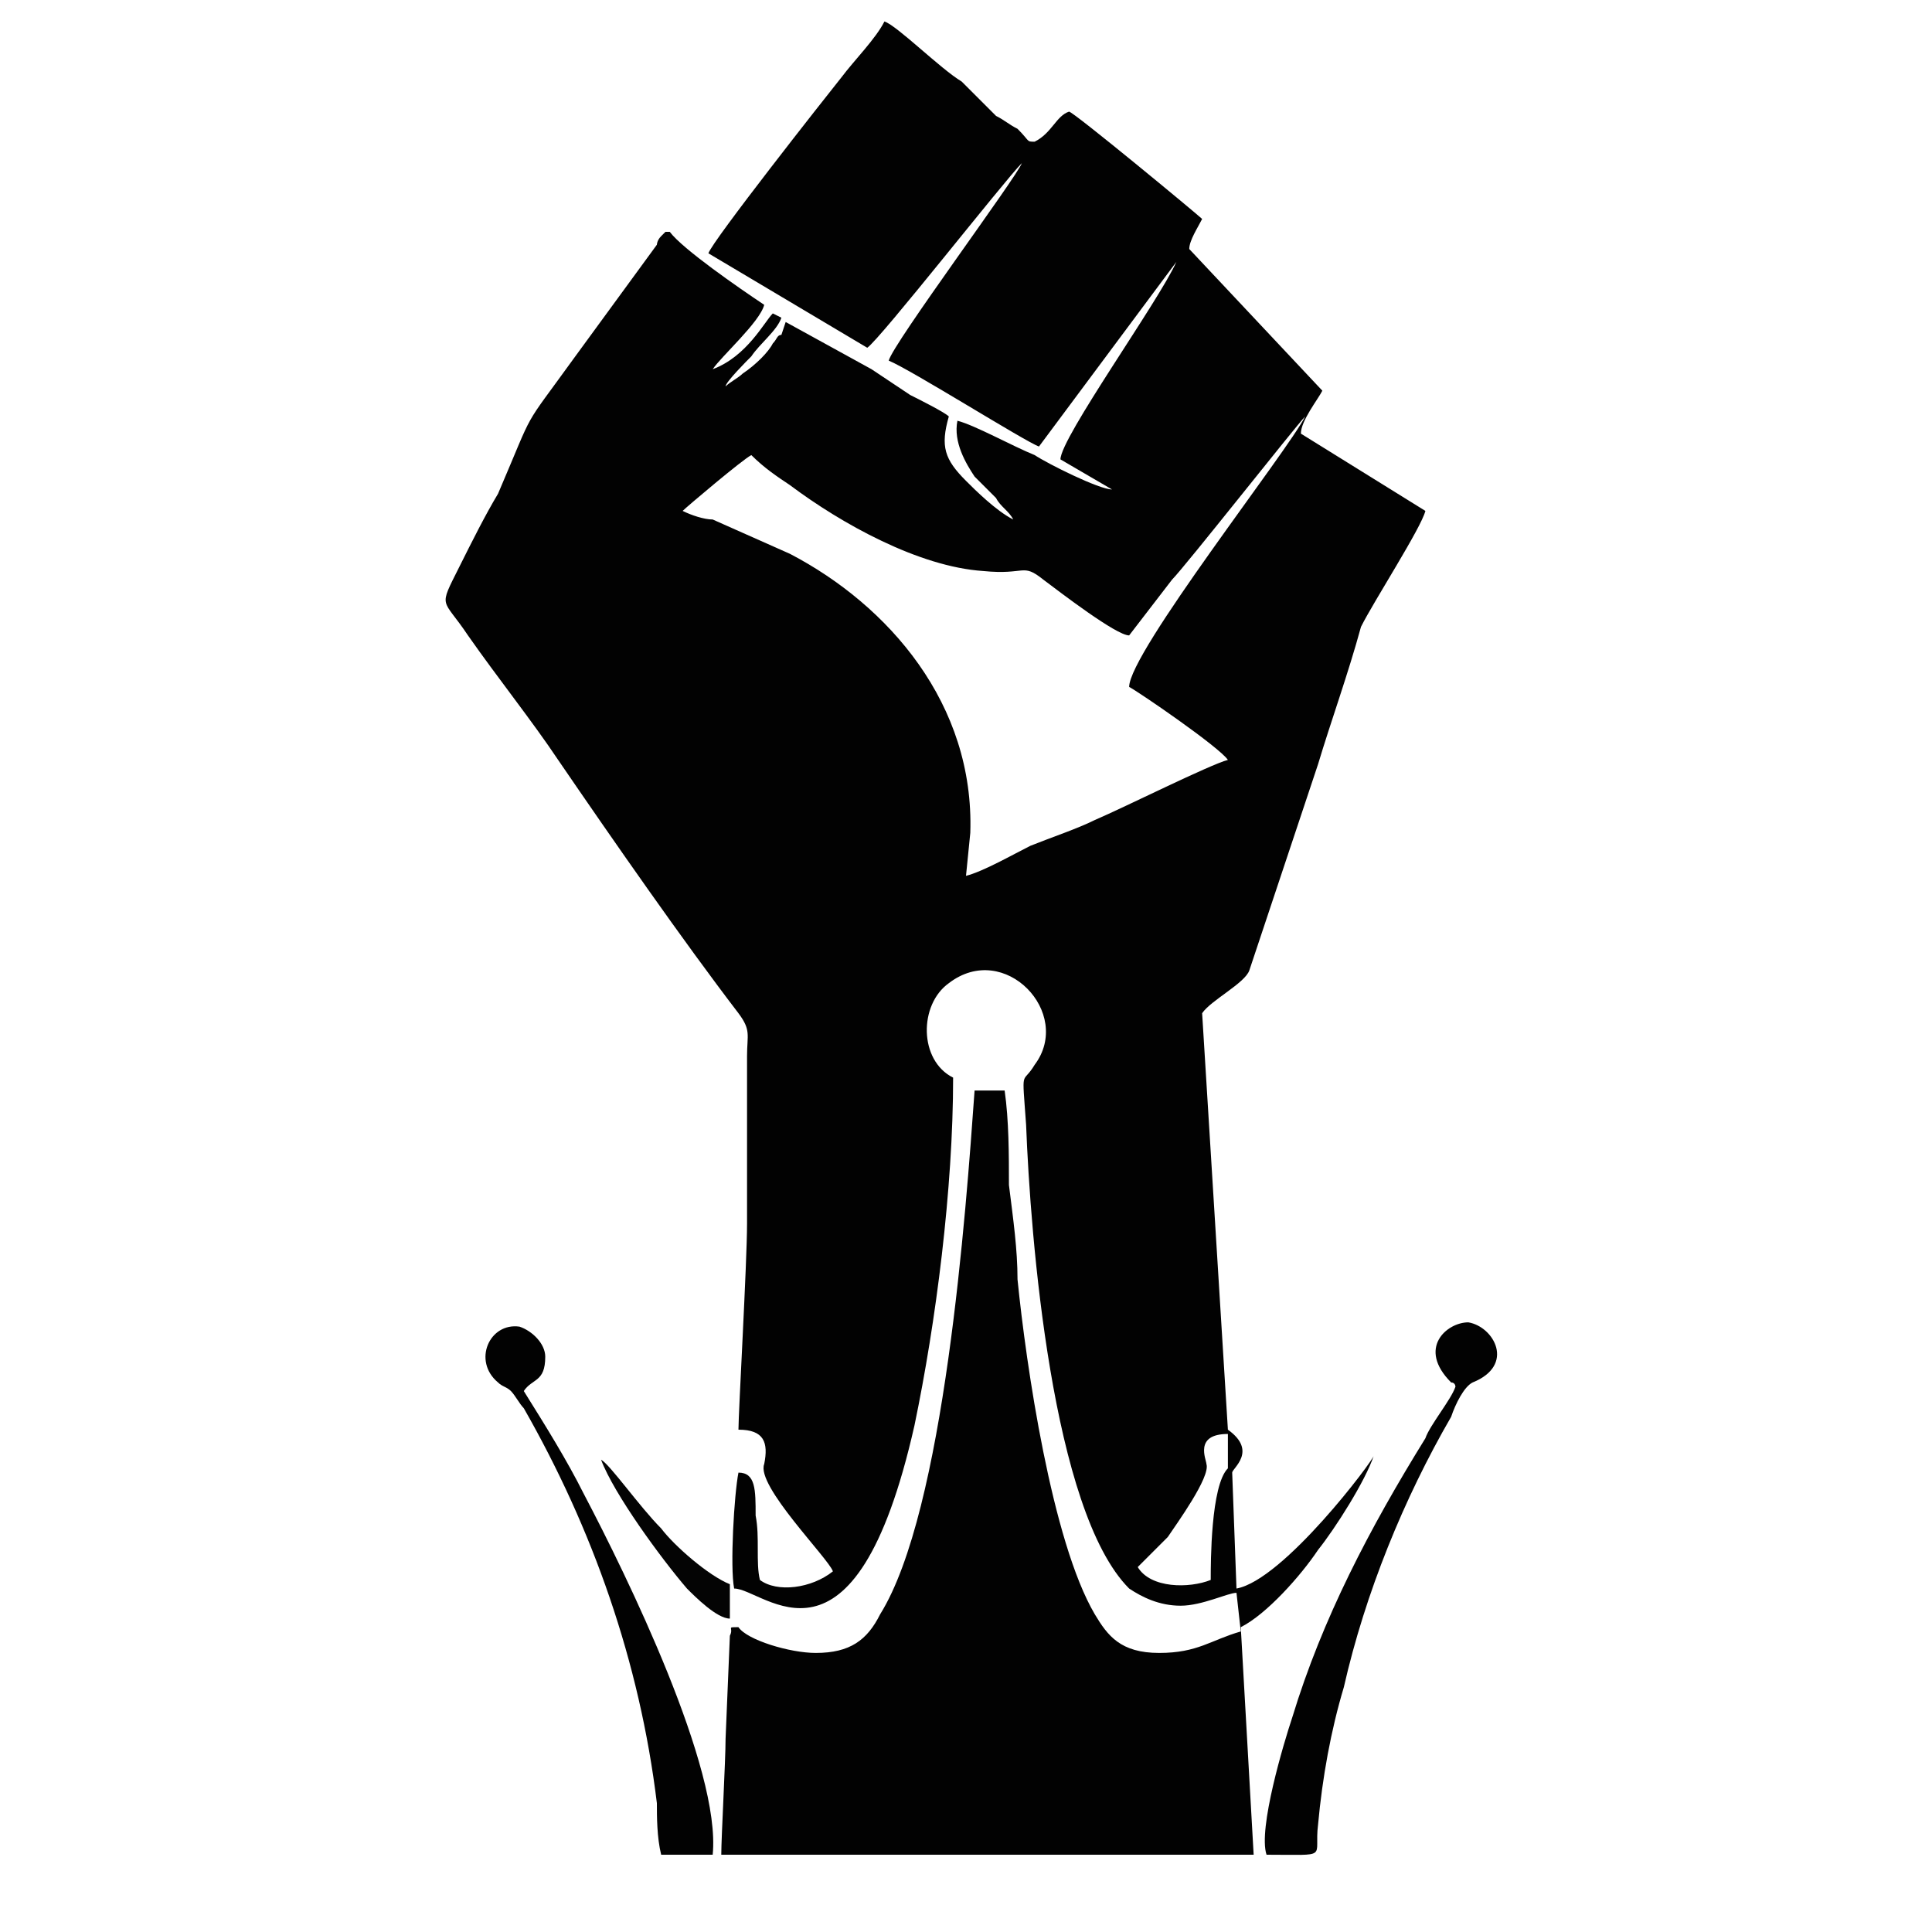
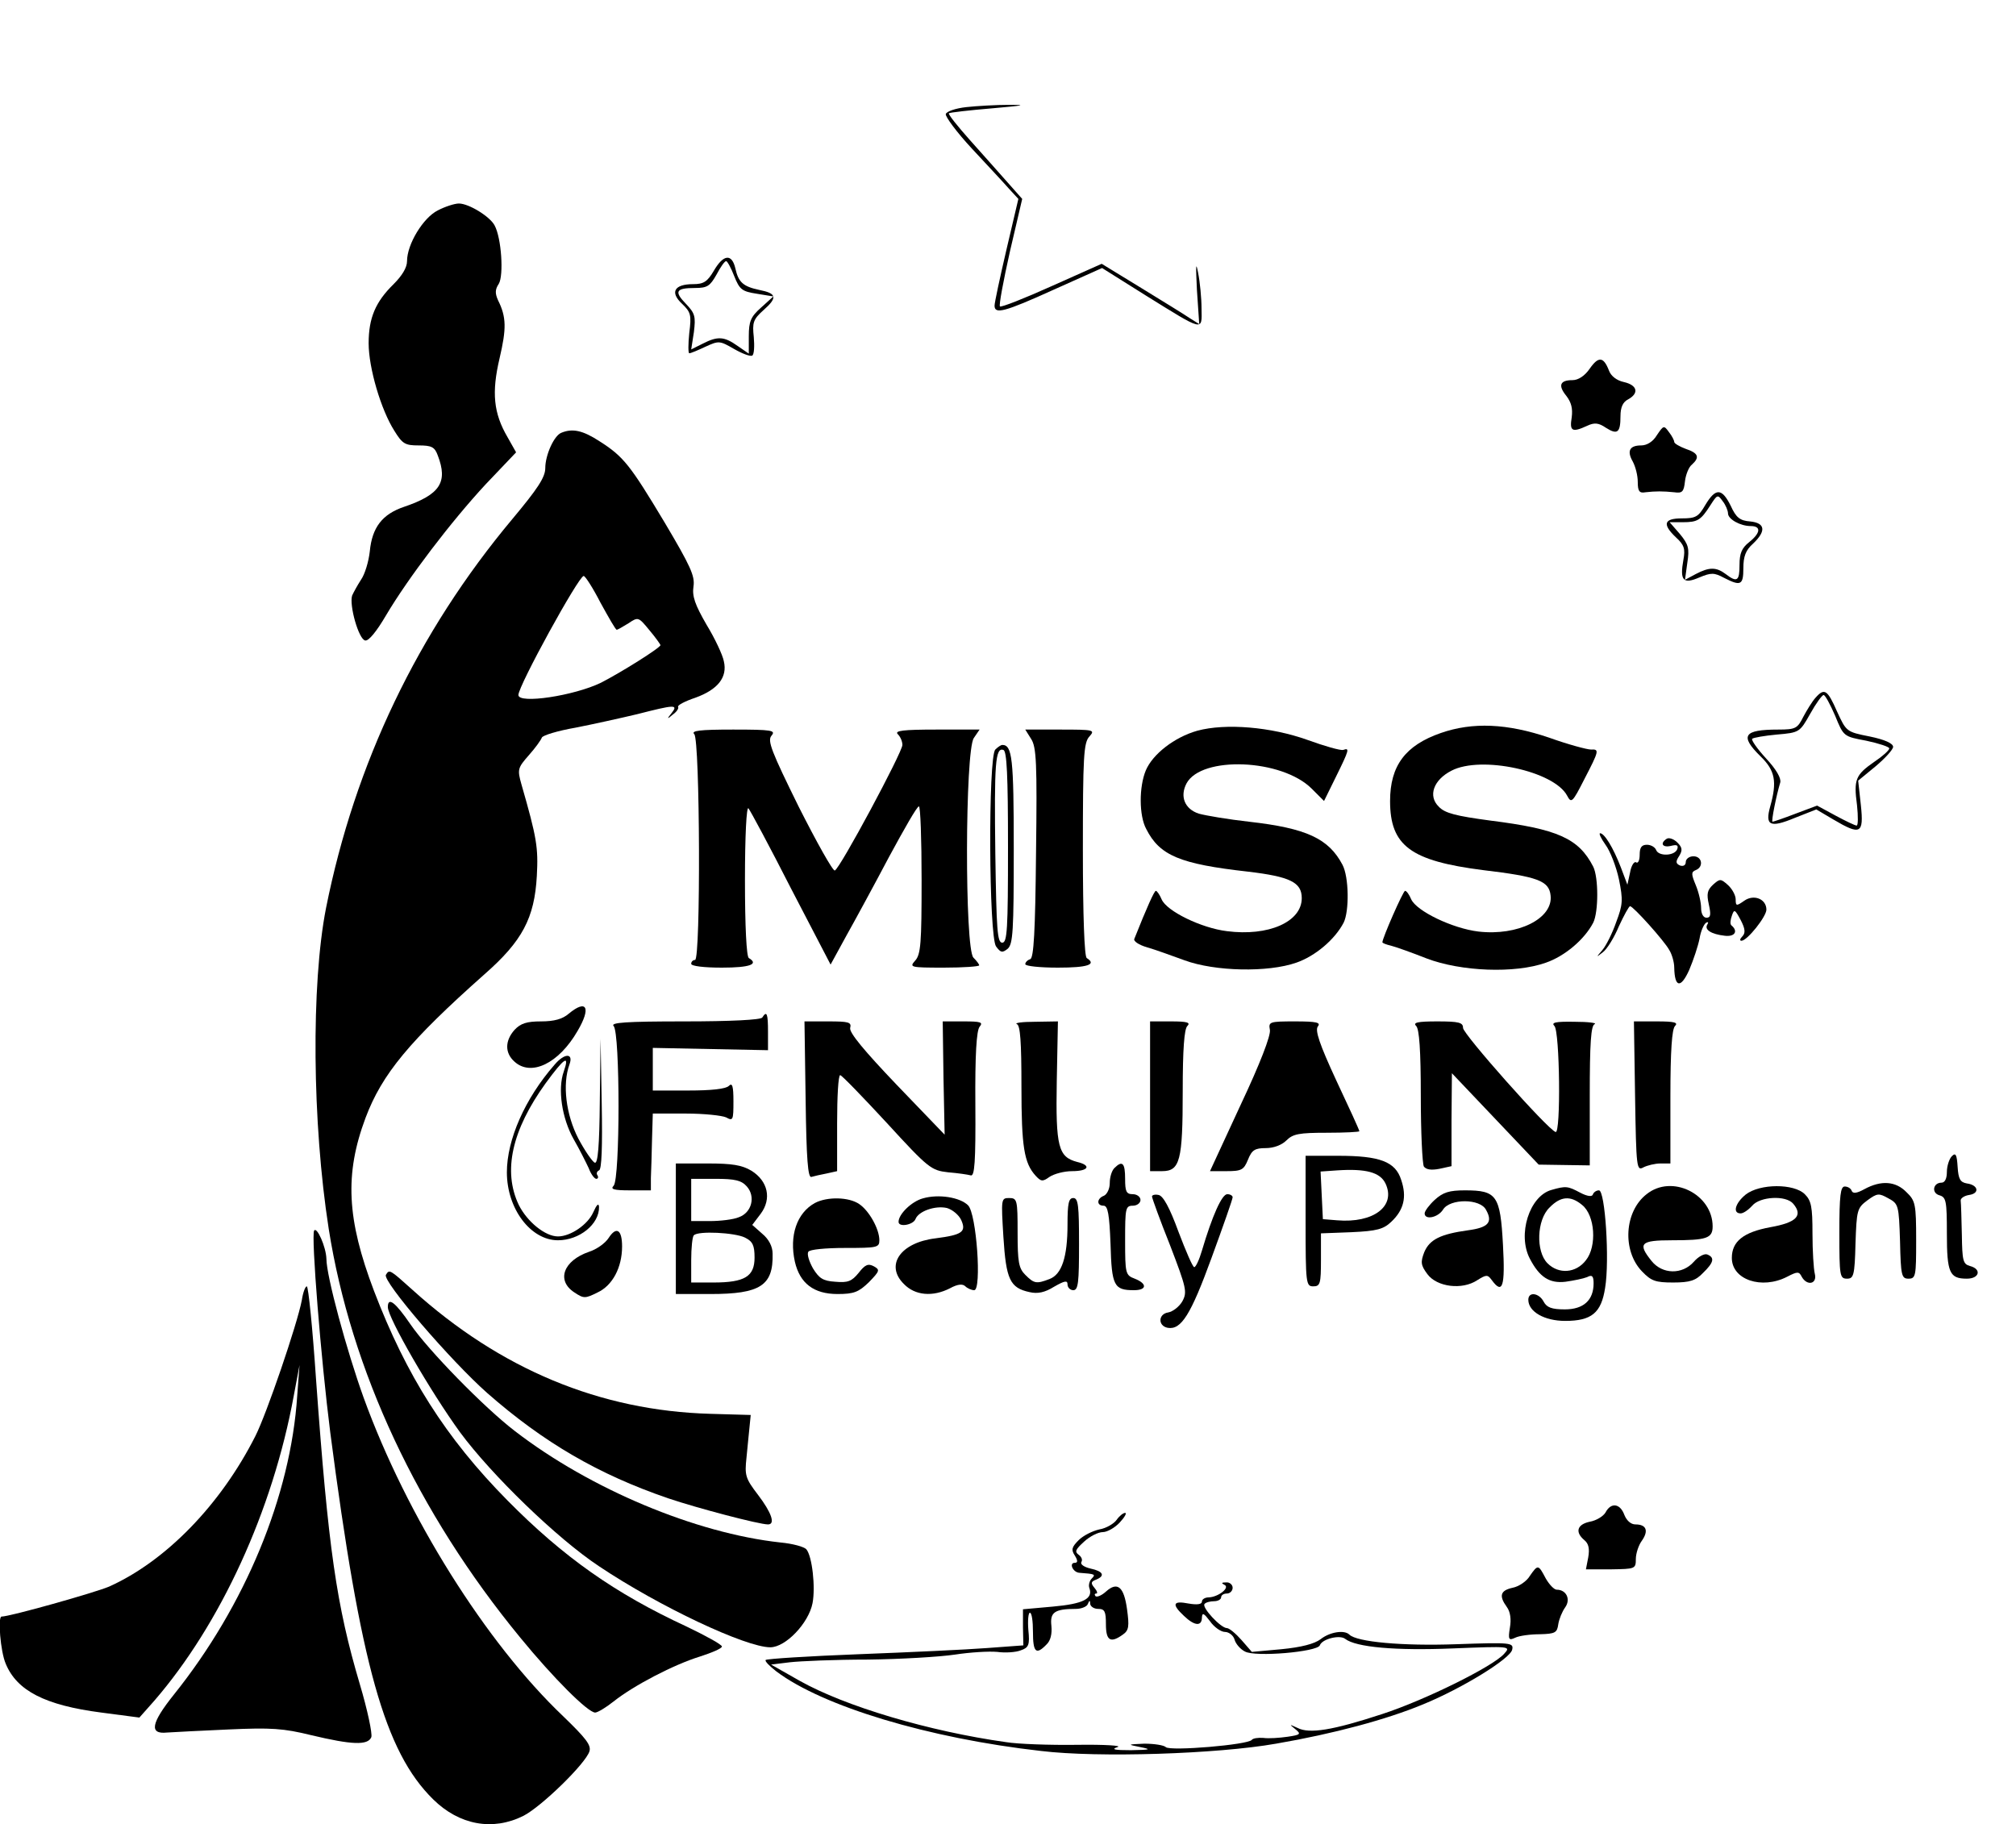
- <svg xmlns="http://www.w3.org/2000/svg" xml:space="preserve" width="450px" height="450px" version="1.1" style="shape-rendering:geometricPrecision; text-rendering:geometricPrecision; image-rendering:optimizeQuality; fill-rule:evenodd; clip-rule:evenodd" viewBox="0 0 450 450">
-   <defs>
-     <style type="text/css">
-    
-     .fil0 {fill:#020202}
-     .fil1 {fill:#040404}
-    
-   </style>
-   </defs>
-   <g id="Layer_x0020_1">
-     <path class="fil0" d="M171 370c7,0 28,24 42,-38 5,-24 9,-55 9,-81 -8,-4 -8,-17 -1,-22 13,-10 29,7 20,19 -3,5 -3,0 -2,14 1,26 6,90 24,108 3,2 7,4 12,4 5,0 11,-3 13,-3l1 9c-7,2 -10,5 -19,5 -9,0 -12,-4 -15,-9 -10,-17 -16,-58 -18,-78 0,-7 -1,-14 -2,-22 0,-7 0,-15 -1,-22l-7 0c-2,28 -7,98 -22,122 -3,6 -7,9 -15,9 -6,0 -16,-3 -18,-6 -3,0 -1,0 -2,2l-1 24c0,5 -1,23 -1,27l124 0 -3 -53c6,-3 14,-12 18,-18 4,-5 11,-16 13,-22 0,1 -21,29 -32,31l-1 -27c0,-1 6,-5 -1,-10l-6 -97c2,-3 10,-7 11,-10l16 -48c3,-10 7,-21 10,-32 3,-6 14,-23 15,-27l-29 -18c0,-3 4,-8 5,-10l-31 -33c0,-2 2,-5 3,-7 -1,-1 -30,-25 -31,-25 -3,1 -4,5 -8,7 -2,0 -1,0 -4,-3 -2,-1 -3,-2 -5,-3 -3,-3 -5,-5 -8,-8 -5,-3 -15,-13 -18,-14 -2,4 -7,9 -10,13 -4,5 -30,38 -31,41l37 22c3,-2 32,-39 36,-43 -1,3 -30,42 -31,46 5,2 32,19 35,20l32 -43c-4,9 -27,41 -27,46l12 7c-3,0 -15,-6 -18,-8 -5,-2 -14,-7 -18,-8 -1,5 2,10 4,13 2,2 3,3 5,5 1,2 3,3 4,5 -4,-2 -9,-7 -11,-9 -5,-5 -6,-8 -4,-15 -1,-1 -7,-4 -9,-5 -3,-2 -6,-4 -9,-6l-20 -11 -1 3c-1,0 -1,1 -2,2 -1,2 -4,5 -7,7 -1,1 -3,2 -4,3 0,-1 5,-6 6,-7 2,-3 6,-6 7,-9l-2 -1c-2,2 -6,10 -14,13 2,-3 11,-11 12,-15 -6,-4 -19,-13 -22,-17 -1,0 -1,0 -1,0l-1 1c-1,1 -1,2 -1,2l-19 26c-13,18 -9,11 -18,32 -3,5 -6,11 -9,17 -5,10 -4,7 2,16 7,10 15,20 21,29 13,19 29,42 42,59 3,4 2,5 2,10l0 39c0,9 -2,44 -2,48 6,0 7,3 6,8 -2,5 15,22 16,25 -5,4 -13,5 -17,2 -1,-4 0,-10 -1,-15 0,-6 0,-10 -4,-10 -1,5 -2,22 -1,27zm94 -5c3,5 12,5 17,3 0,-4 0,-22 4,-26l0 -8c-8,0 -5,6 -5,7 1,3 -7,14 -9,17l-5 5c-1,1 -1,1 -2,2zm-2 -217c-3,0 -16,-10 -20,-13 -5,-4 -4,-1 -14,-2 -15,-1 -33,-11 -45,-20 -3,-2 -6,-4 -9,-7 -2,1 -15,12 -16,13 2,1 5,2 7,2l18 8c23,12 43,35 42,65l-1 10c4,-1 11,-5 15,-7 5,-2 11,-4 15,-6 7,-3 27,-13 31,-14 -2,-3 -21,-16 -23,-17 0,-8 37,-55 41,-63 -2,2 -28,35 -31,38l-10 13z" />
-     <path class="fil0" d="M339 323c-1,3 -6,9 -7,12 -13,21 -24,42 -31,65 -2,6 -8,26 -6,32 15,0 11,1 12,-7 1,-11 3,-22 6,-32 5,-22 14,-44 25,-63 1,-3 3,-7 5,-8 10,-4 5,-13 -1,-14 -5,0 -12,6 -4,14 0,0 0,0 0,0 1,0 1,1 1,1z" />
-     <path class="fil0" d="M154 432l12 0c2,-20 -20,-65 -30,-84 -4,-8 -9,-16 -14,-24 2,-3 5,-2 5,-8 0,-3 -3,-6 -6,-7 -7,-1 -11,8 -5,13 1,1 2,1 3,2 1,1 2,3 3,4 16,28 27,59 31,92 0,3 0,8 1,12z" />
-     <path class="fil1" d="M170 377l0 -8c-5,-2 -13,-9 -16,-13 -5,-5 -12,-15 -14,-16 3,8 14,23 20,30 2,2 7,7 10,7z" />
+ <svg xmlns="http://www.w3.org/2000/svg" version="1.0" width="525pt" height="475pt" viewBox="0 0 525 475" preserveAspectRatio="xMidYMid meet">
+   <g transform="translate(0,475) scale(0.1,-0.1)" fill="#000000" stroke="none">
+     <path d="M2516 4471 c-27 -3 -51 -11 -53 -18 -2 -6 28 -47 68 -90 40 -43 84 -90 97 -105 l24 -26 -31 -132 c-17 -73 -31 -138 -31 -146 0 -23 25 -17 155 42 l125 56 113 -71 c153 -95 147 -94 146 -35 0 27 -4 69 -9 94 -6 31 -6 18 -3 -45 l6 -89 -24 15 c-13 9 -70 44 -127 79 l-103 63 -130 -58 c-71 -32 -132 -56 -135 -53 -3 3 9 67 26 143 l32 137 -39 44 c-21 24 -65 73 -97 109 -32 36 -57 67 -55 70 2 2 54 8 114 13 79 7 92 9 45 9 -36 0 -87 -3 -114 -6z" />
+     <path d="M1140 4202 c-38 -19 -80 -88 -80 -132 0 -17 -13 -38 -35 -60 -47 -46 -65 -88 -65 -154 0 -64 32 -173 67 -228 21 -34 28 -38 63 -38 34 0 42 -4 50 -26 27 -70 6 -102 -88 -134 -56 -19 -83 -53 -89 -116 -3 -27 -13 -60 -23 -74 -9 -14 -19 -32 -23 -41 -8 -25 17 -114 34 -117 9 -2 30 24 54 65 58 98 170 245 260 342 l79 83 -22 39 c-37 63 -42 117 -21 206 18 77 18 107 -4 151 -8 18 -8 28 2 43 13 22 7 119 -11 152 -12 23 -67 57 -93 57 -11 0 -36 -8 -55 -18z" />
+     <path d="M1859 4045 c-17 -29 -27 -35 -54 -35 -49 0 -61 -21 -29 -51 23 -22 25 -29 19 -76 -3 -29 -3 -53 0 -53 4 0 23 8 42 17 35 16 37 16 75 -6 21 -12 42 -20 47 -17 5 3 6 25 4 48 -4 38 -2 46 26 71 36 32 34 43 -12 52 -42 9 -54 20 -62 56 -9 39 -31 37 -56 -6z m53 -14 c14 -35 20 -40 59 -46 l43 -7 -32 -29 c-27 -24 -32 -36 -32 -75 l0 -45 -29 20 c-35 25 -52 26 -91 6 l-30 -15 7 45 c5 41 3 49 -21 74 -31 32 -26 41 24 41 32 0 39 5 56 35 10 19 21 35 25 35 3 0 13 -18 21 -39z" />
+     <path d="M4140 3790 c-13 -19 -30 -30 -45 -30 -33 0 -38 -14 -16 -41 13 -17 17 -33 14 -56 -6 -36 1 -40 40 -22 19 9 30 8 49 -5 30 -19 38 -13 38 30 0 23 6 37 20 44 29 16 24 37 -11 45 -19 4 -34 16 -39 30 -14 36 -27 38 -50 5z" />
+     <path d="M4315 3617 c-10 -17 -26 -27 -41 -27 -30 0 -38 -14 -22 -42 7 -13 13 -36 13 -53 0 -24 4 -30 20 -27 27 3 45 3 75 0 21 -3 25 1 28 29 2 17 10 37 18 43 21 19 17 30 -16 41 -16 6 -30 14 -30 18 0 4 -6 16 -14 26 -13 18 -14 17 -31 -8z" />
+     <path d="M1462 3623 c-19 -7 -42 -58 -42 -92 0 -24 -20 -54 -86 -133 -246 -294 -410 -637 -485 -1013 -39 -199 -36 -559 7 -835 58 -368 231 -739 499 -1065 86 -105 176 -195 195 -195 6 0 28 13 48 29 53 42 157 96 225 117 31 10 57 21 57 26 0 5 -42 28 -92 52 -186 86 -321 181 -467 329 -160 162 -263 325 -347 545 -71 187 -77 304 -22 451 43 114 114 200 310 374 98 86 130 146 136 256 4 74 0 99 -40 238 -11 39 -10 43 19 76 17 19 32 40 34 46 2 6 42 18 88 26 46 9 118 25 160 35 98 25 108 26 90 3 -13 -16 -12 -17 3 -4 10 7 16 16 14 20 -3 4 18 15 45 24 58 21 84 53 74 95 -3 16 -23 59 -45 95 -30 52 -38 74 -34 100 4 27 -8 53 -75 166 -90 150 -107 172 -170 212 -43 28 -70 34 -99 22z m102 -443 c21 -38 39 -70 42 -70 3 0 16 8 31 17 25 17 26 16 54 -18 16 -19 28 -36 29 -39 0 -7 -104 -72 -155 -98 -70 -34 -215 -56 -215 -32 0 24 157 310 170 310 4 0 24 -31 44 -70z" />
+     <path d="M4441 3435 c-18 -31 -25 -35 -61 -35 -47 0 -52 -15 -15 -50 21 -19 24 -30 19 -57 -10 -55 -1 -65 41 -47 31 13 39 13 65 -1 43 -22 50 -19 50 25 0 31 6 47 25 64 35 33 32 54 -7 58 -27 2 -37 10 -51 41 -23 46 -39 47 -66 2z m59 -22 c0 -15 32 -33 59 -33 28 0 26 -18 -4 -42 -19 -15 -25 -29 -25 -59 0 -42 -6 -47 -36 -24 -24 18 -42 19 -78 0 l-28 -15 6 44 c6 38 3 48 -19 75 l-27 31 34 0 c39 0 47 5 72 44 18 28 19 29 32 11 8 -10 14 -25 14 -32z" />
+     <path d="M4728 2933 c-9 -10 -23 -33 -32 -50 -15 -30 -20 -33 -65 -33 -91 0 -101 -16 -46 -70 38 -37 43 -66 25 -130 -14 -50 -1 -57 64 -30 l56 22 44 -26 c71 -42 80 -38 72 37 l-7 64 45 37 c25 21 46 44 46 51 0 9 -22 19 -61 27 -61 12 -61 13 -85 65 -25 57 -33 62 -56 36z m51 -47 c22 -54 22 -54 81 -65 33 -7 60 -16 60 -20 0 -5 -18 -21 -39 -35 -49 -34 -54 -46 -45 -113 3 -29 3 -53 -1 -53 -4 0 -29 12 -55 26 l-48 26 -56 -21 c-31 -12 -58 -21 -60 -21 -4 0 10 69 20 102 3 11 -10 34 -37 63 -23 25 -39 48 -36 51 3 3 32 8 64 11 59 5 60 6 87 54 15 27 31 49 35 49 4 0 17 -24 30 -54z" />
+     <path d="M3118 2847 c-60 -17 -116 -61 -134 -103 -18 -43 -18 -118 1 -153 35 -69 87 -91 265 -111 110 -13 140 -28 140 -69 0 -62 -87 -100 -195 -86 -66 8 -157 52 -170 83 -5 12 -12 22 -15 22 -4 0 -23 -42 -56 -125 -3 -6 12 -16 33 -22 21 -6 65 -22 98 -34 79 -29 217 -32 291 -6 49 17 100 60 123 104 15 30 14 119 -3 151 -36 68 -93 95 -243 112 -54 6 -113 16 -131 21 -37 12 -50 45 -32 79 39 72 248 64 326 -14 l32 -32 31 63 c35 71 36 76 19 70 -7 -2 -49 10 -93 26 -95 34 -213 44 -287 24z" />
+     <path d="M3752 2841 c-92 -32 -132 -85 -132 -177 0 -117 54 -156 242 -180 143 -17 172 -28 176 -66 7 -60 -85 -106 -188 -94 -67 8 -161 53 -175 84 -5 12 -12 22 -16 22 -5 0 -59 -123 -59 -134 0 -2 10 -6 23 -9 12 -3 54 -18 92 -33 89 -34 230 -40 311 -11 49 17 100 60 123 104 14 28 14 118 0 146 -38 74 -93 98 -268 120 -89 12 -118 19 -134 36 -29 28 -14 70 33 94 77 40 267 -1 301 -65 11 -21 14 -18 45 43 39 75 39 78 17 77 -10 0 -59 13 -109 31 -109 37 -199 41 -282 12z" />
+     <path d="M1808 2838 c15 -15 17 -588 2 -588 -5 0 -10 -4 -10 -10 0 -6 33 -10 80 -10 73 0 97 9 70 25 -6 4 -10 82 -10 203 0 116 4 192 9 187 5 -6 55 -99 111 -209 l103 -198 41 75 c23 41 73 133 111 205 39 72 73 132 78 132 4 0 7 -86 7 -192 0 -164 -2 -194 -17 -210 -15 -17 -13 -18 75 -18 51 0 92 3 92 6 0 3 -7 12 -15 20 -23 23 -22 539 1 572 l15 22 -112 0 c-88 0 -110 -3 -101 -12 7 -7 12 -19 12 -28 0 -19 -163 -323 -176 -327 -5 -2 -47 73 -94 166 -71 144 -82 172 -71 185 12 14 2 16 -100 16 -88 0 -110 -3 -101 -12z" />
+     <path d="M2685 2826 c14 -21 16 -62 13 -297 -2 -207 -6 -273 -15 -277 -7 -2 -13 -8 -13 -13 0 -5 38 -9 85 -9 77 0 102 8 75 25 -6 4 -10 109 -10 282 0 243 2 279 17 295 15 17 13 18 -76 18 l-91 0 15 -24z" />
+     <path d="M2592 2798 c-19 -19 -17 -488 2 -513 12 -16 16 -17 30 -6 14 12 16 46 16 260 0 237 -4 271 -30 271 -3 0 -11 -5 -18 -12z m33 -254 c0 -215 -2 -249 -15 -249 -13 0 -15 33 -18 230 -3 238 0 279 21 272 9 -3 12 -66 12 -253z" />
+     <path d="M4181 2550 c12 -16 28 -57 35 -90 11 -54 10 -66 -7 -111 -10 -29 -26 -61 -36 -73 -17 -20 -17 -20 1 -6 11 8 30 39 42 68 13 28 26 52 29 52 8 0 89 -90 102 -114 7 -11 13 -32 13 -46 1 -52 17 -55 39 -6 11 26 23 62 27 82 3 19 11 37 17 41 5 3 7 1 3 -5 -8 -13 10 -25 46 -29 26 -3 35 12 17 27 -4 3 -3 14 1 25 6 18 8 17 23 -11 12 -23 13 -34 4 -43 -6 -6 -7 -11 -2 -11 15 0 65 63 65 81 0 28 -33 41 -58 23 -20 -14 -22 -14 -22 4 0 10 -9 27 -20 37 -19 17 -21 17 -39 1 -15 -14 -17 -24 -11 -51 6 -27 5 -35 -6 -35 -8 0 -14 10 -14 25 0 14 -6 41 -14 60 -12 29 -12 34 0 39 21 8 17 36 -6 36 -11 0 -20 -7 -20 -15 0 -8 -6 -12 -15 -9 -11 5 -12 10 -2 25 9 15 8 22 -5 35 -9 9 -21 13 -27 10 -19 -12 -12 -24 10 -19 16 4 20 2 17 -8 -6 -18 -48 -20 -55 -3 -3 8 -14 14 -24 14 -14 0 -19 -7 -19 -26 0 -14 -4 -23 -9 -20 -5 4 -13 -8 -16 -26 l-7 -32 -17 45 c-20 52 -43 89 -54 89 -4 0 2 -13 14 -30z" />
+     <path d="M1481 2110 c-16 -14 -38 -20 -72 -20 -37 0 -53 -5 -69 -22 -25 -28 -26 -60 0 -83 43 -39 115 -5 164 80 36 61 24 84 -23 45z" />
+     <path d="M1985 2100 c-4 -6 -82 -10 -203 -10 -152 0 -193 -3 -184 -12 17 -17 17 -399 0 -416 -9 -9 0 -12 42 -12 l55 0 0 32 c1 18 2 63 3 101 l2 67 86 0 c47 0 94 -5 105 -10 18 -10 19 -7 19 42 0 40 -3 49 -12 40 -8 -8 -46 -12 -105 -12 l-93 0 0 56 0 55 150 -3 150 -3 0 48 c0 47 -3 56 -15 37z" />
+     <path d="M2098 1885 c2 -154 6 -203 15 -200 7 2 24 6 40 9 l27 6 0 125 c0 69 3 125 8 125 4 0 58 -56 121 -124 109 -119 116 -124 160 -129 25 -2 52 -6 59 -8 10 -3 13 34 12 184 -1 130 3 193 11 203 10 12 3 14 -42 14 l-54 0 2 -147 3 -148 -125 130 c-84 88 -124 136 -121 148 4 15 -4 17 -57 17 l-62 0 3 -205z" />
+     <path d="M2648 2083 c9 -3 12 -46 12 -163 0 -157 7 -199 37 -232 14 -15 18 -16 36 -3 12 8 38 15 59 15 43 0 51 15 13 24 -49 13 -56 39 -53 210 l3 156 -60 -1 c-33 0 -54 -3 -47 -6z" />
+     <path d="M2995 1895 l0 -195 31 0 c47 0 54 27 54 208 0 110 4 162 12 170 9 9 0 12 -42 12 l-55 0 0 -195z" />
+     <path d="M3307 2068 c3 -14 -26 -89 -76 -195 l-80 -173 43 0 c39 0 45 3 56 30 10 25 18 30 46 30 21 0 42 8 54 20 17 17 33 20 105 20 47 0 85 2 85 4 0 3 -27 62 -60 132 -44 95 -56 131 -48 141 8 10 -3 13 -59 13 -67 0 -70 -1 -66 -22z" />
+     <path d="M3688 2078 c8 -8 12 -63 12 -182 0 -94 4 -177 8 -184 6 -8 19 -10 40 -6 l32 7 0 121 1 121 113 -119 113 -119 66 -1 67 -1 0 182 c0 136 3 183 13 186 6 3 -17 6 -52 6 -51 1 -62 -2 -53 -11 14 -14 17 -282 3 -276 -21 7 -241 255 -241 271 0 14 -10 17 -67 17 -52 0 -64 -3 -55 -12z" />
+     <path d="M4258 1895 c3 -188 4 -195 22 -185 10 5 30 10 44 10 l26 0 0 173 c0 121 4 177 12 185 9 9 -1 12 -47 12 l-60 0 3 -195z" />
+     <path d="M1562 1882 c-1 -116 -5 -163 -13 -160 -6 2 -26 31 -43 63 -32 62 -42 141 -23 193 11 30 -13 30 -39 -1 -77 -88 -124 -195 -124 -280 0 -95 62 -177 133 -177 56 0 108 42 107 87 -1 11 -6 6 -15 -14 -14 -32 -59 -63 -92 -63 -33 0 -80 38 -102 82 -42 88 -18 195 70 317 49 67 63 76 47 30 -16 -45 -5 -121 26 -176 15 -26 32 -60 39 -75 6 -16 15 -28 20 -28 4 0 6 4 3 9 -4 5 -1 11 4 13 7 2 9 63 7 173 l-3 170 -2 -163z" />
+     <path d="M5083 1739 c-7 -7 -13 -26 -13 -41 0 -17 -5 -28 -14 -28 -22 0 -27 -27 -5 -33 17 -5 19 -15 19 -99 0 -103 7 -118 52 -118 33 0 39 25 8 33 -18 5 -20 14 -21 81 -1 42 -2 82 -3 89 -1 6 9 13 22 15 28 4 24 26 -6 30 -17 3 -22 11 -24 43 -2 32 -5 38 -15 28z" />
+     <path d="M3400 1570 c0 -163 1 -170 20 -170 18 0 20 7 20 69 l0 69 79 3 c67 3 84 8 104 27 33 31 41 65 26 109 -15 48 -56 63 -164 63 l-85 0 0 -170z m208 98 c28 -59 -31 -104 -126 -96 l-37 3 -3 62 -3 62 43 3 c75 5 112 -5 126 -34z" />
+     <path d="M1760 1550 l0 -170 90 0 c130 0 164 22 162 105 0 19 -10 38 -27 52 l-26 23 22 29 c29 39 19 85 -24 112 -25 15 -51 19 -114 19 l-83 0 0 -170z m185 110 c23 -26 13 -68 -21 -80 -14 -6 -48 -10 -75 -10 l-49 0 0 55 0 55 63 0 c51 0 68 -4 82 -20z m-5 -133 c20 -10 25 -20 25 -52 0 -49 -25 -65 -107 -65 l-58 0 0 58 c0 32 3 62 7 65 11 12 107 7 133 -6z" />
+     <path d="M2902 1708 c-7 -7 -12 -24 -12 -39 0 -15 -7 -29 -15 -33 -19 -7 -20 -26 -1 -26 11 0 15 -22 18 -100 3 -109 9 -120 61 -120 34 0 35 17 2 30 -24 9 -25 13 -25 100 0 83 1 90 20 90 11 0 20 7 20 15 0 8 -9 15 -20 15 -17 0 -20 7 -20 40 0 41 -7 49 -28 28z" />
+     <path d="M4855 1653 c-20 -11 -30 -12 -33 -4 -2 6 -10 11 -18 11 -11 0 -14 -23 -14 -120 0 -113 1 -120 20 -120 17 0 20 8 22 91 3 87 4 93 31 113 26 19 30 19 55 5 26 -14 27 -18 30 -112 2 -89 4 -97 22 -97 19 0 20 7 20 100 0 94 -2 103 -25 125 -28 29 -66 32 -110 8z" />
+     <path d="M4040 1651 c-57 -16 -89 -116 -56 -179 25 -48 51 -65 93 -60 21 3 46 8 56 12 13 7 17 3 17 -16 0 -44 -26 -68 -75 -68 -34 0 -47 5 -55 20 -12 23 -40 27 -40 5 0 -31 42 -55 96 -55 69 0 94 21 104 86 12 72 0 254 -16 254 -7 0 -14 -5 -16 -11 -2 -6 -14 -5 -33 5 -32 17 -37 18 -75 7z m80 -39 c34 -27 39 -108 10 -144 -26 -34 -71 -37 -100 -8 -31 31 -28 113 5 145 29 30 55 32 85 7z" />
+     <path d="M4288 1640 c-58 -45 -64 -147 -12 -201 24 -25 35 -29 81 -29 44 0 59 5 78 25 28 27 31 40 11 48 -7 3 -23 -5 -35 -19 -30 -34 -82 -33 -110 2 -37 46 -29 54 53 54 90 0 106 5 106 36 0 84 -106 137 -172 84z" />
+     <path d="M4546 1639 c-27 -22 -35 -49 -13 -49 7 0 20 9 30 20 20 24 88 28 107 5 26 -31 8 -49 -60 -61 -70 -13 -100 -37 -100 -80 0 -57 78 -83 144 -49 27 14 31 14 38 0 14 -25 41 -19 34 8 -3 12 -6 59 -6 105 0 69 -3 85 -20 102 -28 28 -117 28 -154 -1z" />
+     <path d="M3736 1625 c-14 -13 -26 -29 -26 -35 0 -18 35 -11 48 10 18 29 97 29 112 -1 18 -32 6 -46 -47 -53 -72 -10 -100 -24 -114 -57 -10 -26 -9 -34 8 -57 25 -34 91 -42 130 -16 24 15 27 15 38 0 28 -38 35 -17 29 92 -7 129 -16 142 -99 142 -41 0 -57 -5 -79 -25z" />
+     <path d="M2403 1629 c-29 -8 -63 -41 -63 -61 0 -15 38 -8 44 7 8 21 52 36 82 29 14 -4 31 -18 37 -31 14 -31 3 -39 -67 -48 -91 -11 -132 -70 -82 -119 29 -30 75 -34 120 -11 20 11 33 12 40 5 5 -5 16 -10 23 -10 20 0 6 200 -16 221 -21 21 -77 30 -118 18z" />
+     <path d="M3000 1634 c0 -4 21 -62 47 -127 43 -112 45 -122 32 -146 -8 -14 -25 -27 -37 -29 -26 -4 -27 -35 -1 -40 35 -6 60 34 114 182 30 82 55 153 55 158 0 4 -6 8 -14 8 -14 0 -39 -56 -66 -147 -7 -24 -16 -43 -20 -43 -4 0 -22 42 -41 92 -23 63 -40 94 -52 96 -9 2 -17 0 -17 -4z" />
+     <path d="M2122 1617 c-47 -26 -67 -85 -52 -153 13 -56 49 -84 111 -84 43 0 55 5 82 31 28 29 29 32 13 41 -15 8 -23 5 -40 -17 -18 -22 -28 -26 -61 -23 -32 2 -42 9 -58 35 -10 18 -16 37 -12 43 3 6 45 10 96 10 83 0 89 1 89 20 0 29 -26 76 -52 94 -27 19 -84 20 -116 3z" />
+     <path d="M2613 1529 c7 -111 17 -133 68 -144 21 -5 40 -1 64 14 28 16 35 17 35 6 0 -8 7 -15 15 -15 13 0 15 20 15 120 0 100 -2 120 -15 120 -12 0 -15 -14 -15 -69 0 -85 -15 -130 -47 -142 -34 -13 -40 -12 -63 11 -17 17 -20 33 -20 110 0 85 -1 90 -22 90 -21 0 -21 -2 -15 -101z" />
+     <path d="M818 1545 c-8 -14 18 -336 42 -525 79 -607 142 -832 268 -956 68 -67 155 -83 235 -43 47 24 162 136 172 168 5 16 -9 34 -68 91 -201 191 -408 521 -520 830 -44 122 -97 317 -97 362 -1 31 -25 85 -32 73z" />
+     <path d="M1585 1526 c-9 -14 -32 -30 -51 -36 -67 -23 -86 -75 -38 -106 24 -16 28 -16 60 0 39 18 64 65 64 120 0 44 -15 53 -35 22z" />
+     <path d="M1005 1430 c-10 -16 169 -224 264 -308 147 -129 290 -212 471 -274 77 -26 237 -68 260 -68 20 0 9 31 -26 77 -33 43 -35 51 -30 97 3 28 6 64 8 81 l3 30 -105 3 c-287 8 -547 116 -776 323 -59 53 -60 54 -69 39z" />
+     <path d="M786 1364 c-12 -63 -92 -297 -121 -354 -91 -180 -234 -326 -381 -392 -38 -16 -258 -78 -280 -78 -10 0 -3 -91 11 -123 29 -70 102 -108 249 -127 l99 -13 39 44 c172 199 308 494 363 794 l15 80 -6 -80 c-17 -261 -136 -547 -321 -778 -60 -75 -65 -104 -18 -99 17 1 89 5 160 8 111 5 143 3 216 -15 105 -25 147 -27 156 -5 3 9 -10 71 -30 138 -61 206 -82 352 -114 794 -9 133 -20 242 -24 242 -4 0 -10 -16 -13 -36z" />
+     <path d="M1010 1346 c0 -28 111 -220 188 -326 82 -111 252 -276 362 -349 157 -105 382 -211 446 -211 40 0 100 63 110 115 8 42 -1 122 -16 140 -6 7 -36 15 -68 18 -220 24 -495 139 -691 290 -81 62 -227 212 -272 278 -39 57 -59 73 -59 45z" />
+     <path d="M4181 811 c-6 -10 -24 -21 -41 -24 -33 -7 -39 -27 -14 -48 11 -9 14 -22 10 -45 l-6 -31 65 0 c63 1 65 1 65 27 0 14 7 36 16 48 18 26 11 42 -17 42 -12 0 -23 10 -29 25 -11 30 -35 33 -49 6z" />
+     <path d="M2908 792 c-7 -10 -27 -22 -45 -25 -18 -4 -42 -16 -54 -28 -18 -18 -20 -25 -10 -40 8 -13 8 -19 0 -19 -16 0 -5 -25 12 -26 41 -3 43 -4 32 -15 -6 -6 -9 -18 -6 -25 10 -28 -17 -41 -95 -48 l-78 -7 0 -47 1 -47 -95 -7 c-52 -4 -202 -11 -333 -16 -131 -5 -240 -12 -243 -15 -3 -3 10 -16 28 -30 121 -91 396 -174 689 -207 149 -18 459 -8 612 19 151 26 288 63 382 102 103 42 229 120 233 143 4 18 -3 19 -146 14 -141 -5 -259 6 -278 25 -13 13 -51 7 -75 -12 -16 -12 -50 -21 -102 -26 l-77 -7 -27 31 c-15 17 -32 31 -38 31 -16 0 -67 55 -58 63 3 4 15 7 25 7 10 0 18 5 18 10 0 6 7 10 15 10 8 0 15 7 15 15 0 8 -8 15 -17 14 -12 0 -13 -2 -5 -6 17 -7 -15 -32 -40 -33 -10 0 -18 -5 -18 -11 0 -7 -12 -9 -35 -5 -41 8 -44 -2 -12 -32 28 -27 47 -28 47 -4 1 13 5 11 21 -10 11 -16 29 -28 39 -28 10 0 22 -9 25 -20 3 -11 15 -25 27 -31 27 -15 188 -1 195 16 6 17 52 28 66 17 28 -22 132 -31 279 -25 152 6 153 6 135 -14 -29 -33 -207 -121 -318 -157 -128 -42 -189 -52 -220 -36 -22 10 -22 10 -6 -3 16 -13 14 -15 -20 -20 -21 -3 -49 -5 -63 -3 -14 1 -27 -1 -30 -5 -9 -13 -213 -30 -224 -19 -5 5 -30 9 -56 9 -45 -2 -45 -2 -10 -9 30 -6 26 -7 -25 -8 -42 0 -53 2 -35 8 14 4 -33 7 -105 6 -71 -1 -155 2 -185 7 -200 28 -419 93 -538 160 l-74 42 49 6 c26 3 118 7 203 7 85 1 187 7 227 13 39 6 88 9 110 7 21 -3 49 -1 61 4 21 7 24 14 20 53 -2 25 0 45 4 45 5 0 8 -22 8 -50 0 -53 8 -61 35 -33 11 10 15 28 13 49 -4 35 8 44 64 44 14 0 29 6 31 13 4 10 6 10 6 0 1 -7 10 -13 21 -13 17 0 20 -7 20 -40 0 -43 12 -50 44 -27 16 11 17 22 11 66 -8 59 -25 73 -55 46 -11 -10 -23 -15 -27 -12 -3 4 -3 7 2 7 4 0 2 7 -5 15 -10 12 -9 16 4 21 25 10 19 22 -14 29 -17 4 -27 11 -24 17 4 6 0 14 -7 19 -11 8 -8 14 14 34 15 14 37 25 49 25 11 0 31 11 44 25 13 14 19 25 14 25 -5 0 -15 -8 -22 -18z" />
+     <path d="M3984 646 c-8 -14 -29 -28 -45 -31 -32 -7 -36 -21 -15 -50 9 -12 12 -32 8 -54 -5 -31 -3 -34 14 -26 10 5 39 9 64 9 40 1 45 4 48 26 2 13 10 33 18 44 15 21 3 46 -22 46 -7 0 -20 14 -29 30 -19 36 -20 36 -41 6z" />
  </g>
</svg>
